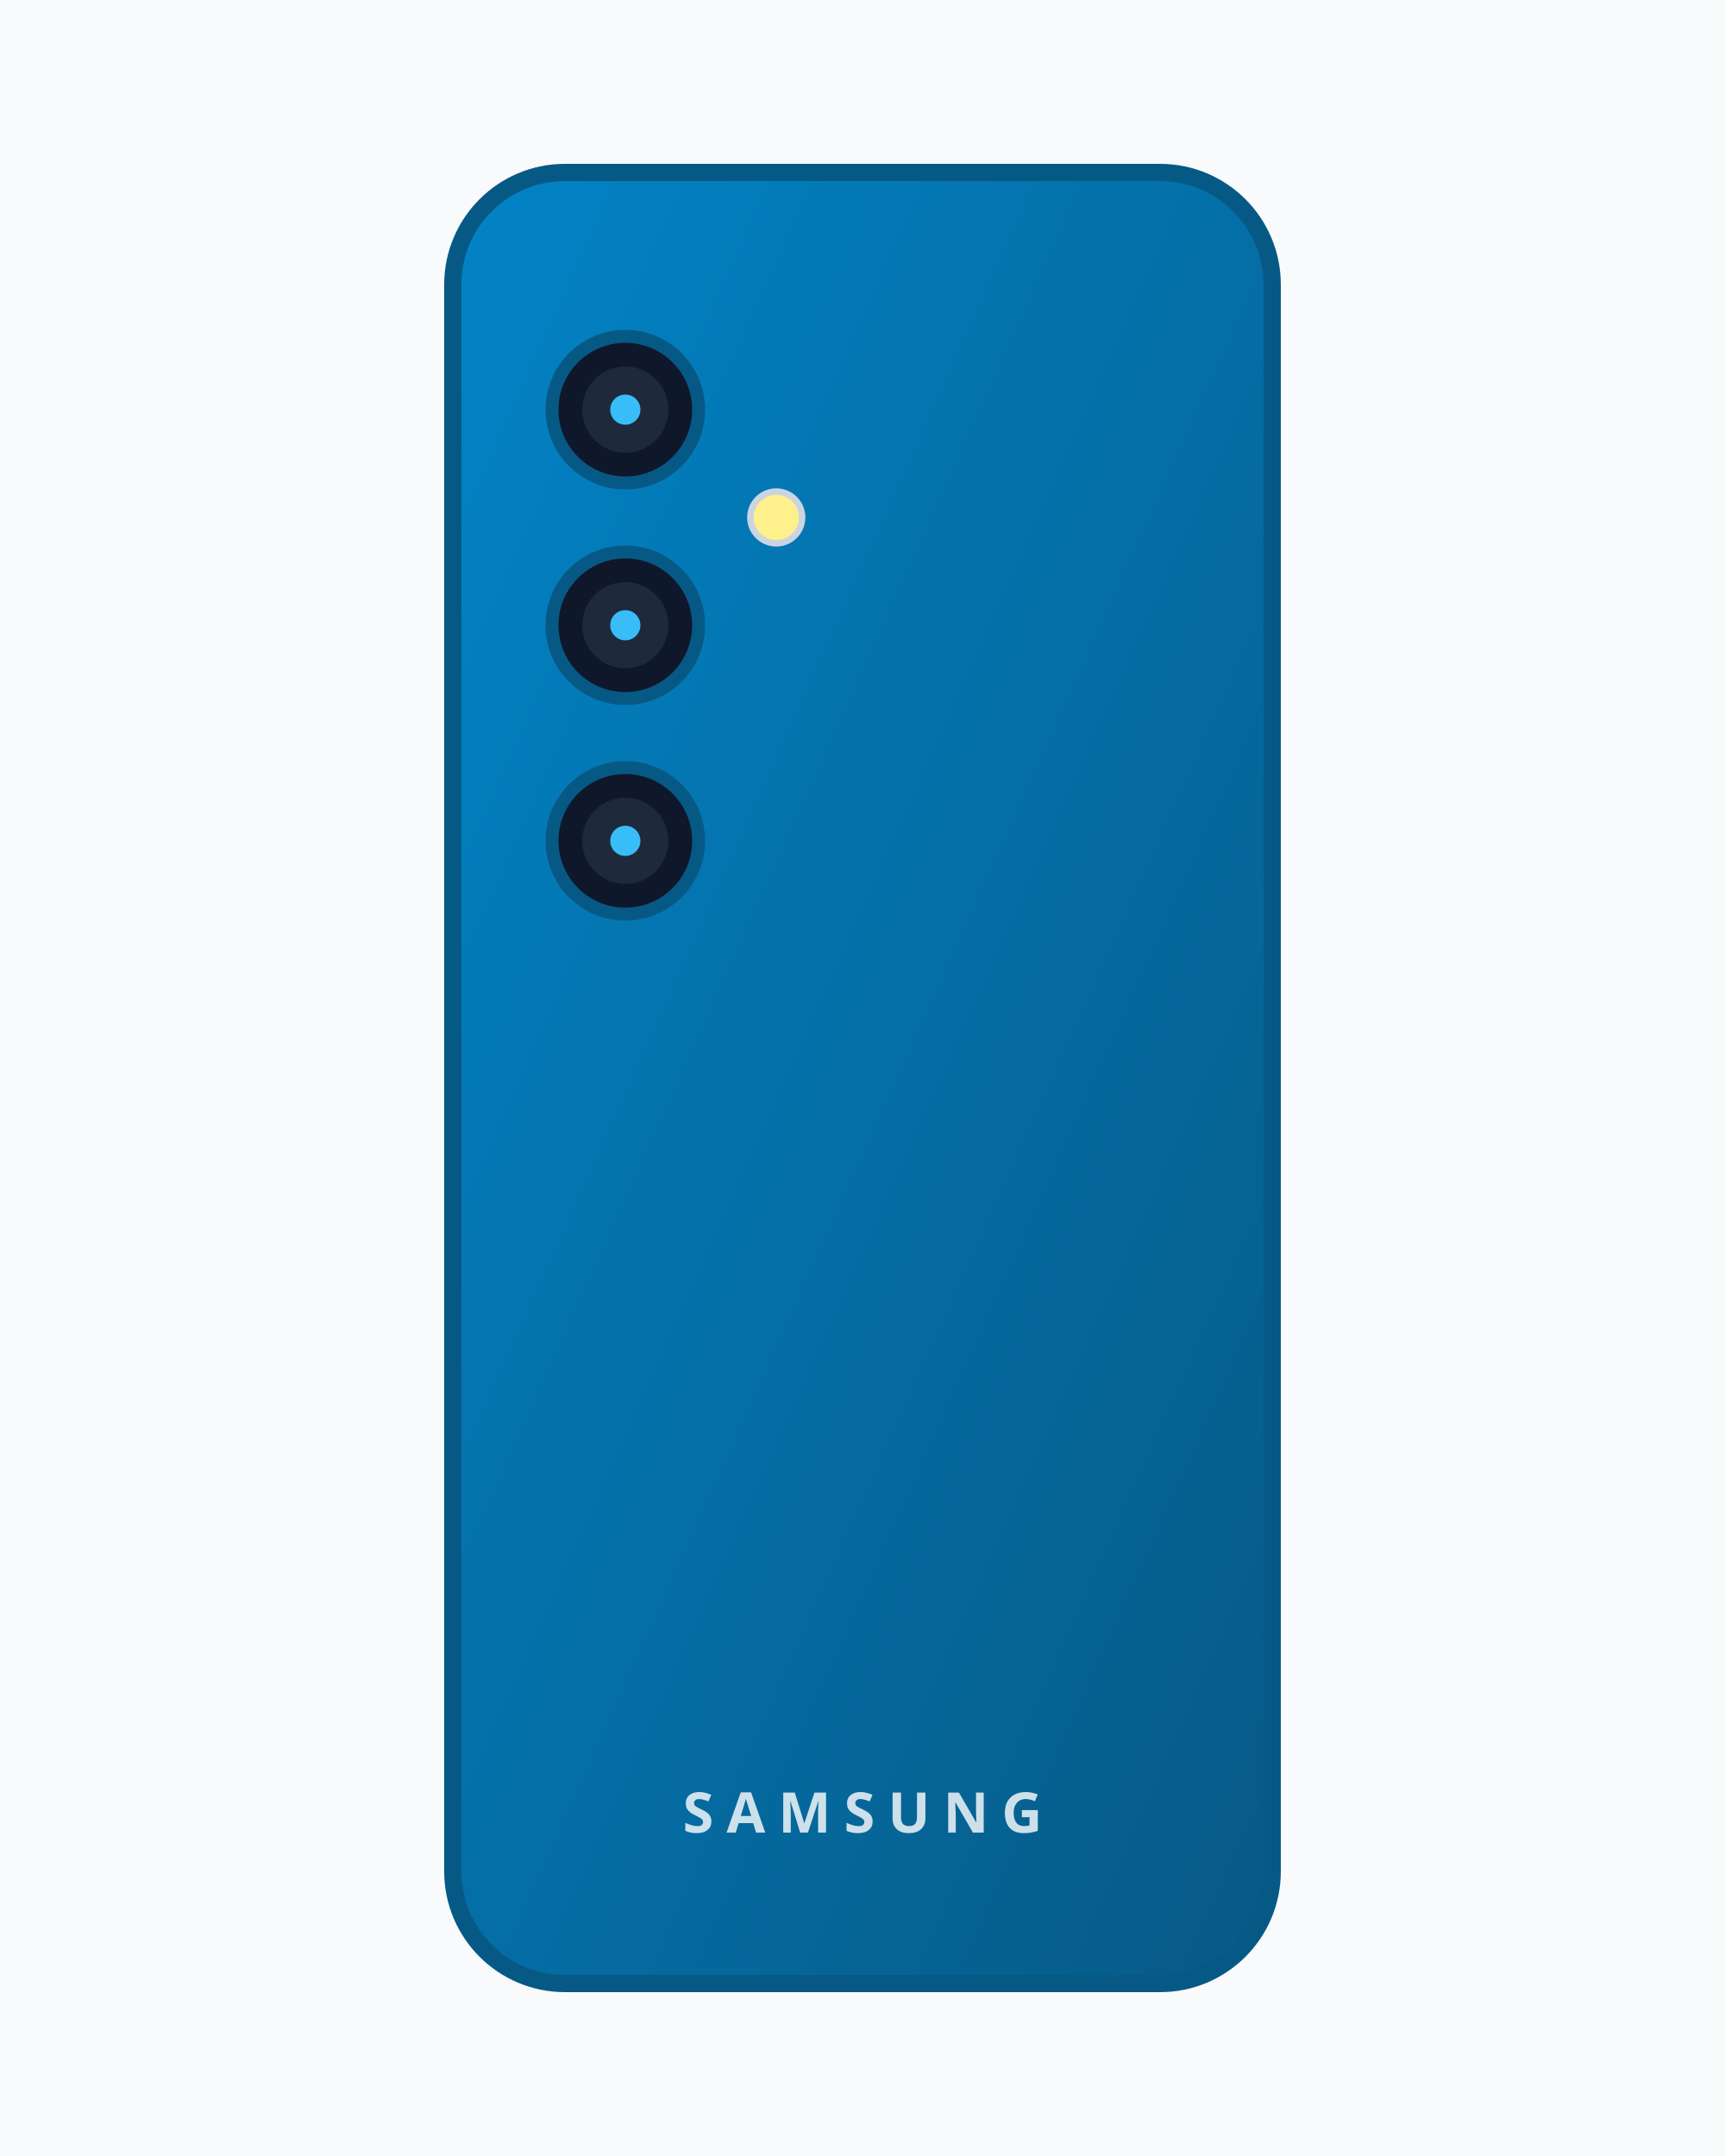
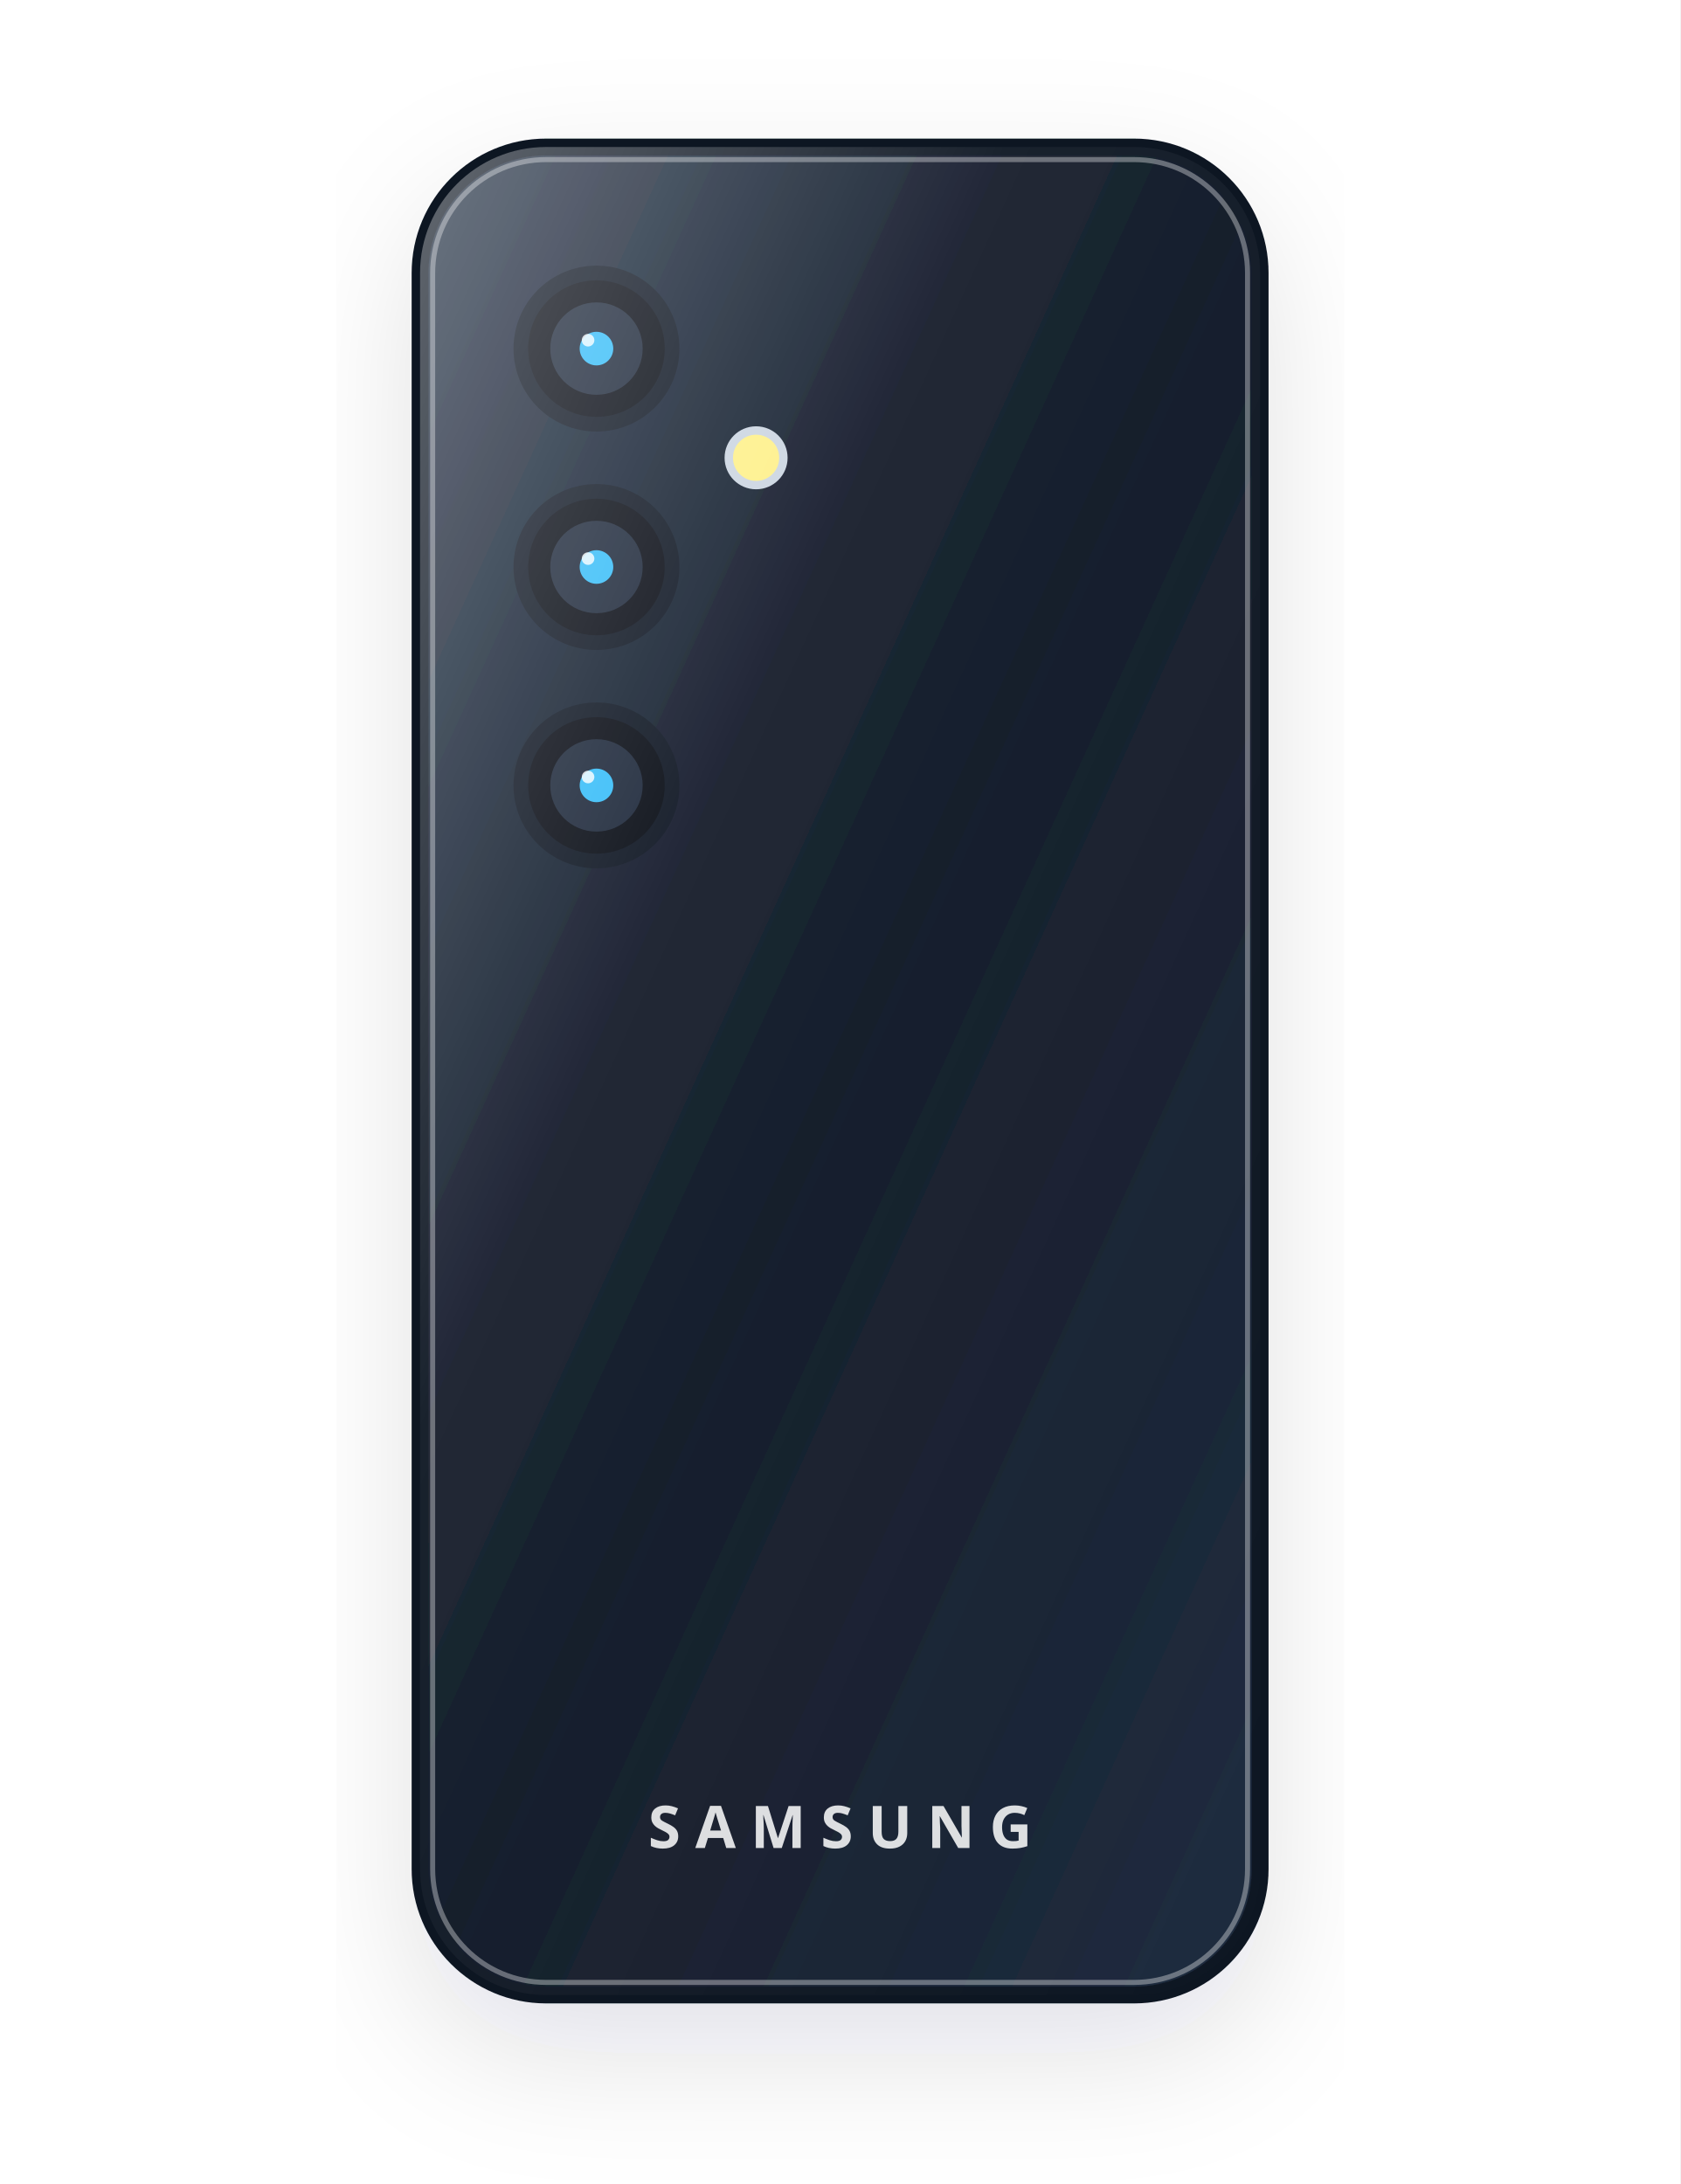
- <svg xmlns="http://www.w3.org/2000/svg" viewBox="0 0 400 500" width="100%" height="100%">
+ <svg xmlns="http://www.w3.org/2000/svg" viewBox="0 0 400 520" width="100%" height="100%">
  <defs>
-     <linearGradient id="bodyGrad" x1="0%" y1="0%" x2="100%" y2="100%">
-       <stop offset="0%" stop-color="#0284c7" />
-       <stop offset="100%" stop-color="#075985" />
+     <linearGradient id="bodyGrad_m35" x1="0%" y1="0%" x2="100%" y2="100%">
+       <stop offset="0%" stop-color="#1e2c40" />
+       <stop offset="50%" stop-color="#0f1724" />
+       <stop offset="100%" stop-color="#1e2c40" />
    </linearGradient>
+     <linearGradient id="glassSheen_m35" x1="0%" y1="0%" x2="100%" y2="100%">
+       <stop offset="0%" stop-color="#ffffff" stop-opacity="0.35" />
+       <stop offset="35%" stop-color="#ffffff" stop-opacity="0.05" />
+       <stop offset="100%" stop-color="#ffffff" stop-opacity="0" />
+     </linearGradient>
+     <filter id="dropShadow_m35" x="-10%" y="-10%" width="120%" height="120%">
+       <feDropShadow dx="0" dy="12" stdDeviation="16" flood-color="#0f172a" flood-opacity="0.12" />
+     </filter>
  </defs>
-   <rect width="100%" height="100%" fill="#f8fafc" />
-   <rect x="110" y="45" width="180" height="410" rx="28" fill="#000000" opacity="0.08" />
-   <rect x="105" y="40" width="190" height="420" rx="26" fill="url(#bodyGrad)" stroke="#075985" stroke-width="4" />
-   <circle cx="145" cy="95" r="17" fill="#0f172a" stroke="#075985" stroke-width="3" />
-   <circle cx="145" cy="95" r="10" fill="#1e293b" />
-   <circle cx="145" cy="95" r="3.5" fill="#38bdf8" />
-   <circle cx="145" cy="145" r="17" fill="#0f172a" stroke="#075985" stroke-width="3" />
-   <circle cx="145" cy="145" r="10" fill="#1e293b" />
-   <circle cx="145" cy="145" r="3.5" fill="#38bdf8" />
-   <circle cx="145" cy="195" r="17" fill="#0f172a" stroke="#075985" stroke-width="3" />
-   <circle cx="145" cy="195" r="10" fill="#1e293b" />
-   <circle cx="145" cy="195" r="3.5" fill="#38bdf8" />
-   <circle cx="180" cy="120" r="6" fill="#fef08a" stroke="#cbd5e1" stroke-width="1.5" />
-   <text x="200" y="425" font-family="sans-serif" font-size="13" font-weight="900" fill="#ffffff" opacity="0.8" text-anchor="middle" letter-spacing="3">SAMSUNG</text>
+   <rect width="100%" height="100%" fill="#ffffff" />
+   <rect x="100" y="35" width="200" height="440" rx="30" fill="url(#bodyGrad_m35)" stroke="#0f1724" stroke-width="4" filter="url(#dropShadow_m35)" />
+   <rect x="103" y="38" width="194" height="434" rx="27" fill="none" stroke="#ffffff" stroke-width="1.2" opacity="0.35" />
+   <g transform="translate(118, 55)">
+     <circle cx="24" cy="28" r="18" fill="#090d16" stroke="#0f1724" stroke-width="3.5" />
+     <circle cx="24" cy="28" r="11" fill="#1e293b" />
+     <circle cx="24" cy="28" r="4" fill="#38bdf8" />
+     <circle cx="22" cy="26" r="1.5" fill="#ffffff" opacity="0.8" />
+     <circle cx="24" cy="80" r="18" fill="#090d16" stroke="#0f1724" stroke-width="3.5" />
+     <circle cx="24" cy="80" r="11" fill="#1e293b" />
+     <circle cx="24" cy="80" r="4" fill="#38bdf8" />
+     <circle cx="22" cy="78" r="1.5" fill="#ffffff" opacity="0.8" />
+     <circle cx="24" cy="132" r="18" fill="#090d16" stroke="#0f1724" stroke-width="3.5" />
+     <circle cx="24" cy="132" r="11" fill="#1e293b" />
+     <circle cx="24" cy="132" r="4" fill="#38bdf8" />
+     <circle cx="22" cy="130" r="1.5" fill="#ffffff" opacity="0.8" />
+     <circle cx="62" cy="54" r="6.5" fill="#fef08a" stroke="#cbd5e1" stroke-width="2" />
+   </g>
+   <text x="200" y="440" font-family="sans-serif" font-size="14" font-weight="900" fill="#ffffff" opacity="0.85" text-anchor="middle" letter-spacing="3.5">SAMSUNG</text>
+   <rect x="100" y="35" width="200" height="440" rx="30" fill="url(#glassSheen_m35)" pointer-events="none" />
</svg>
